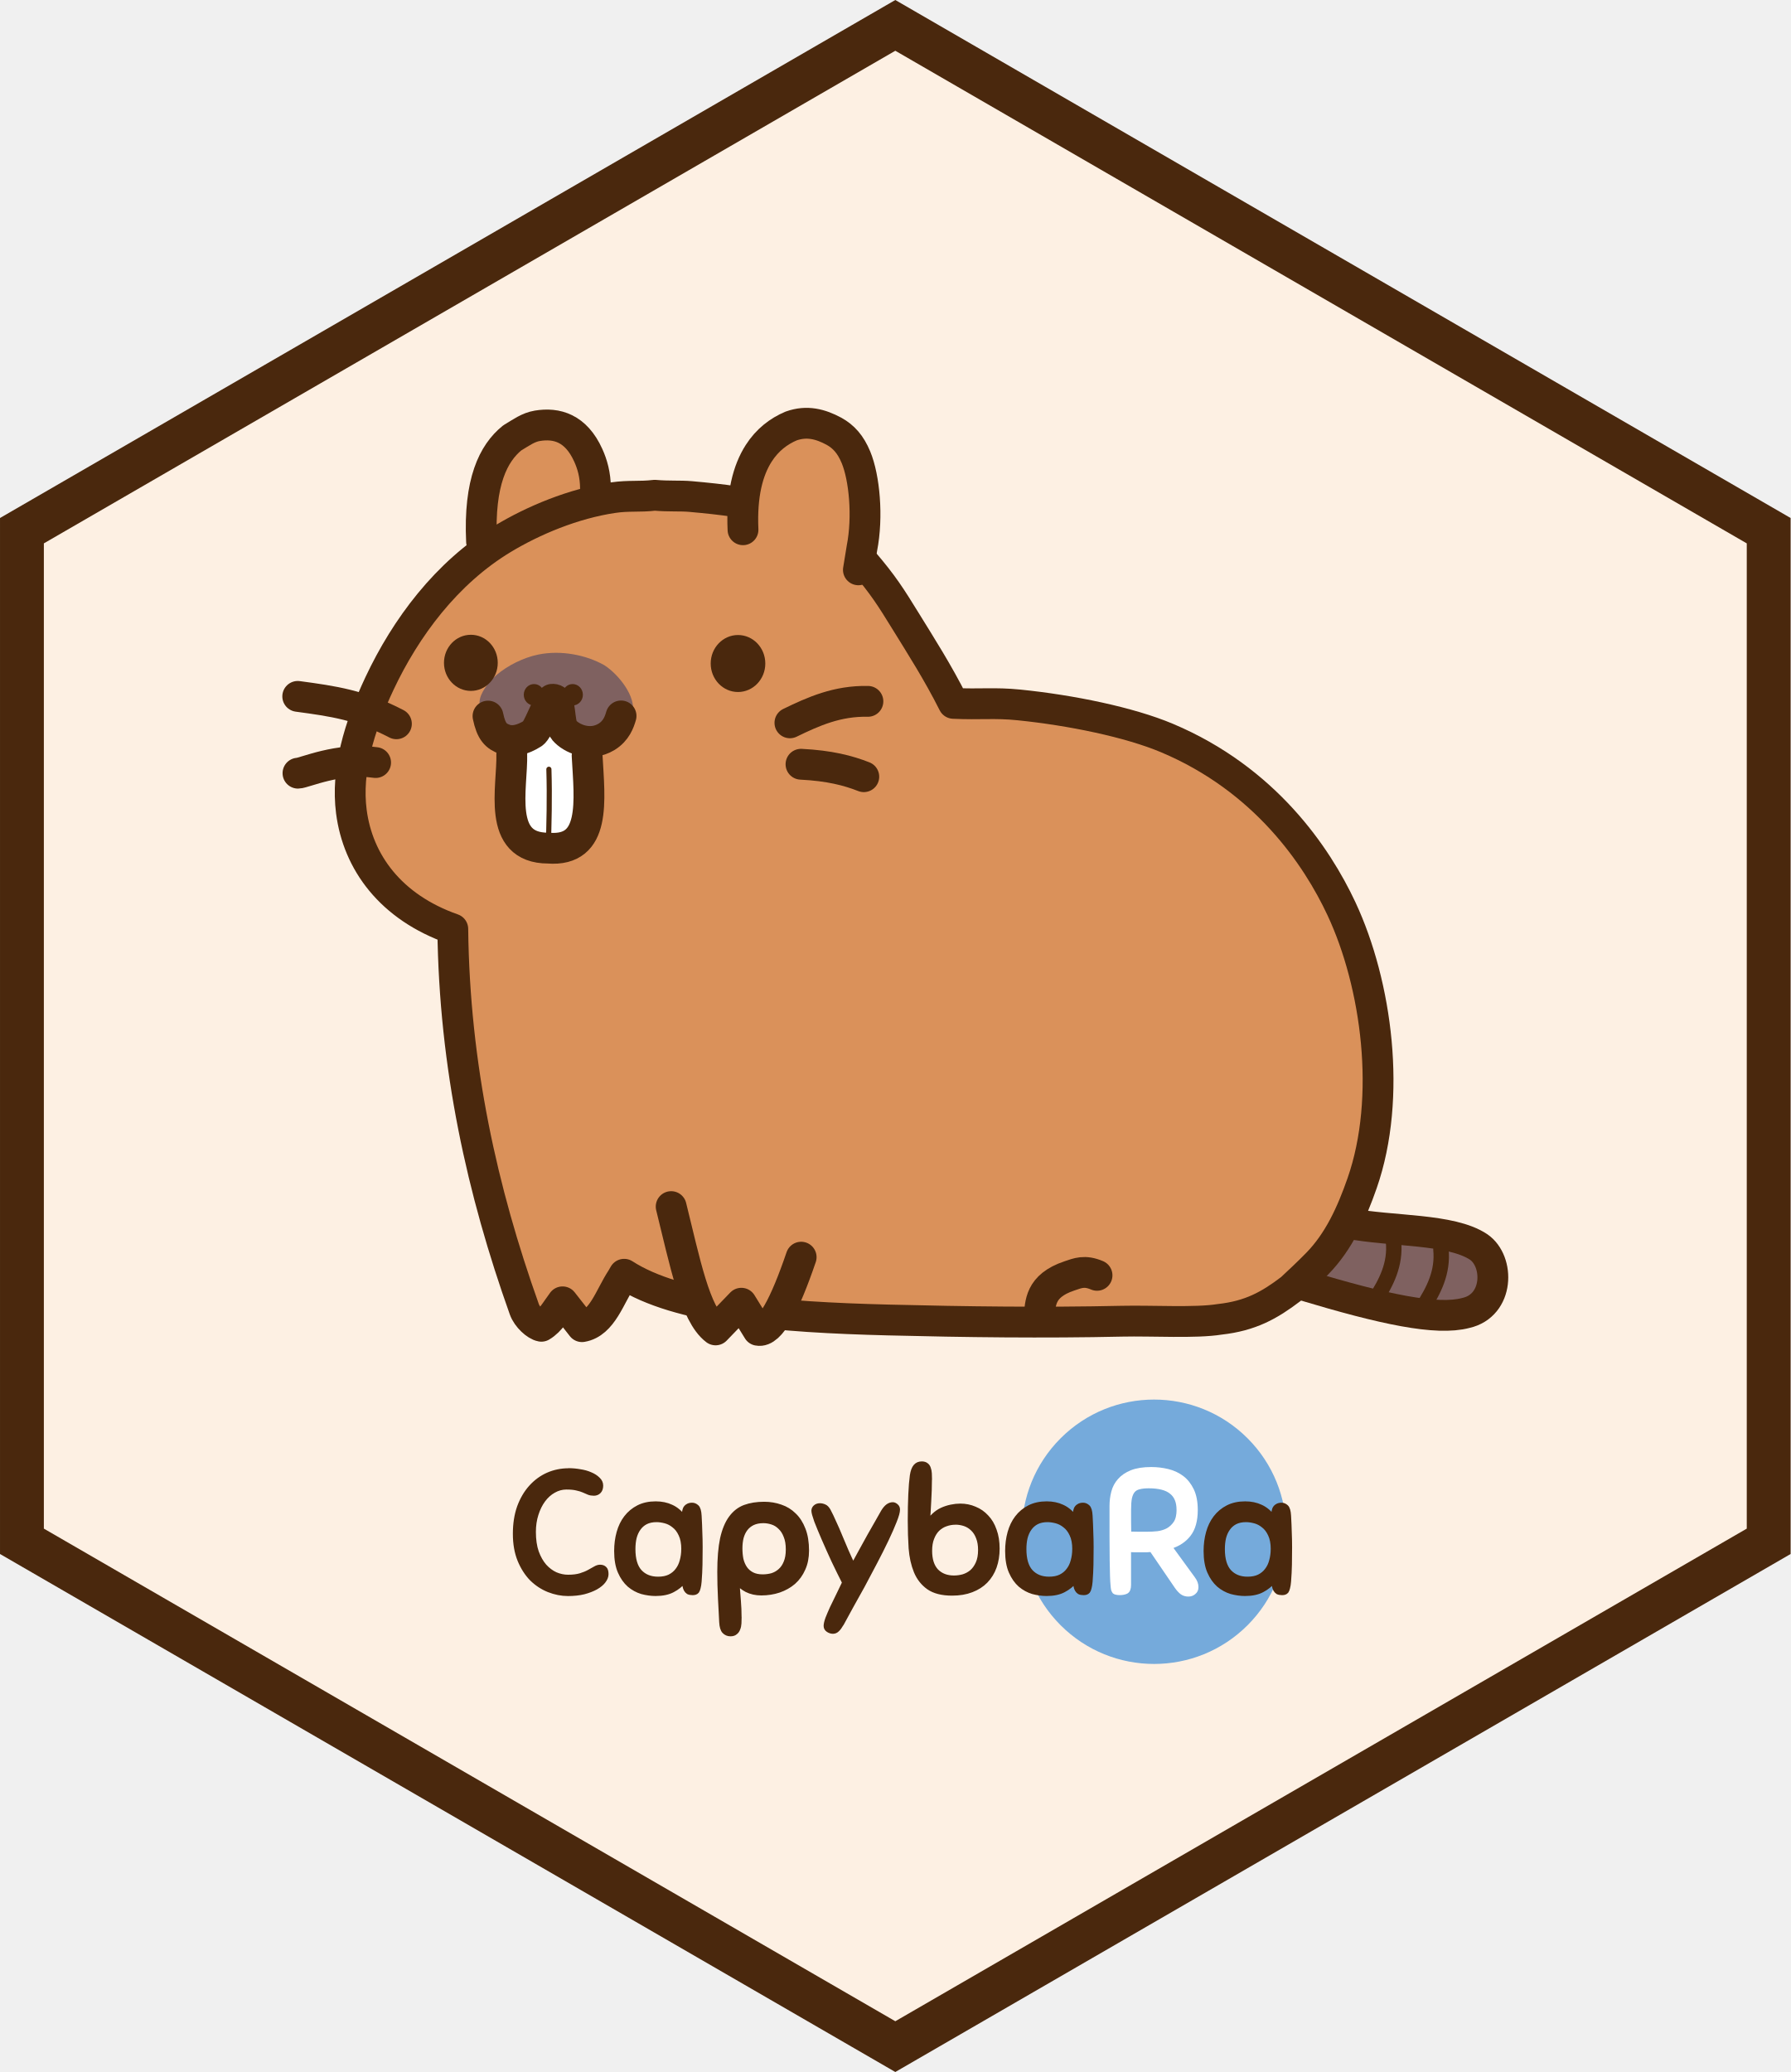
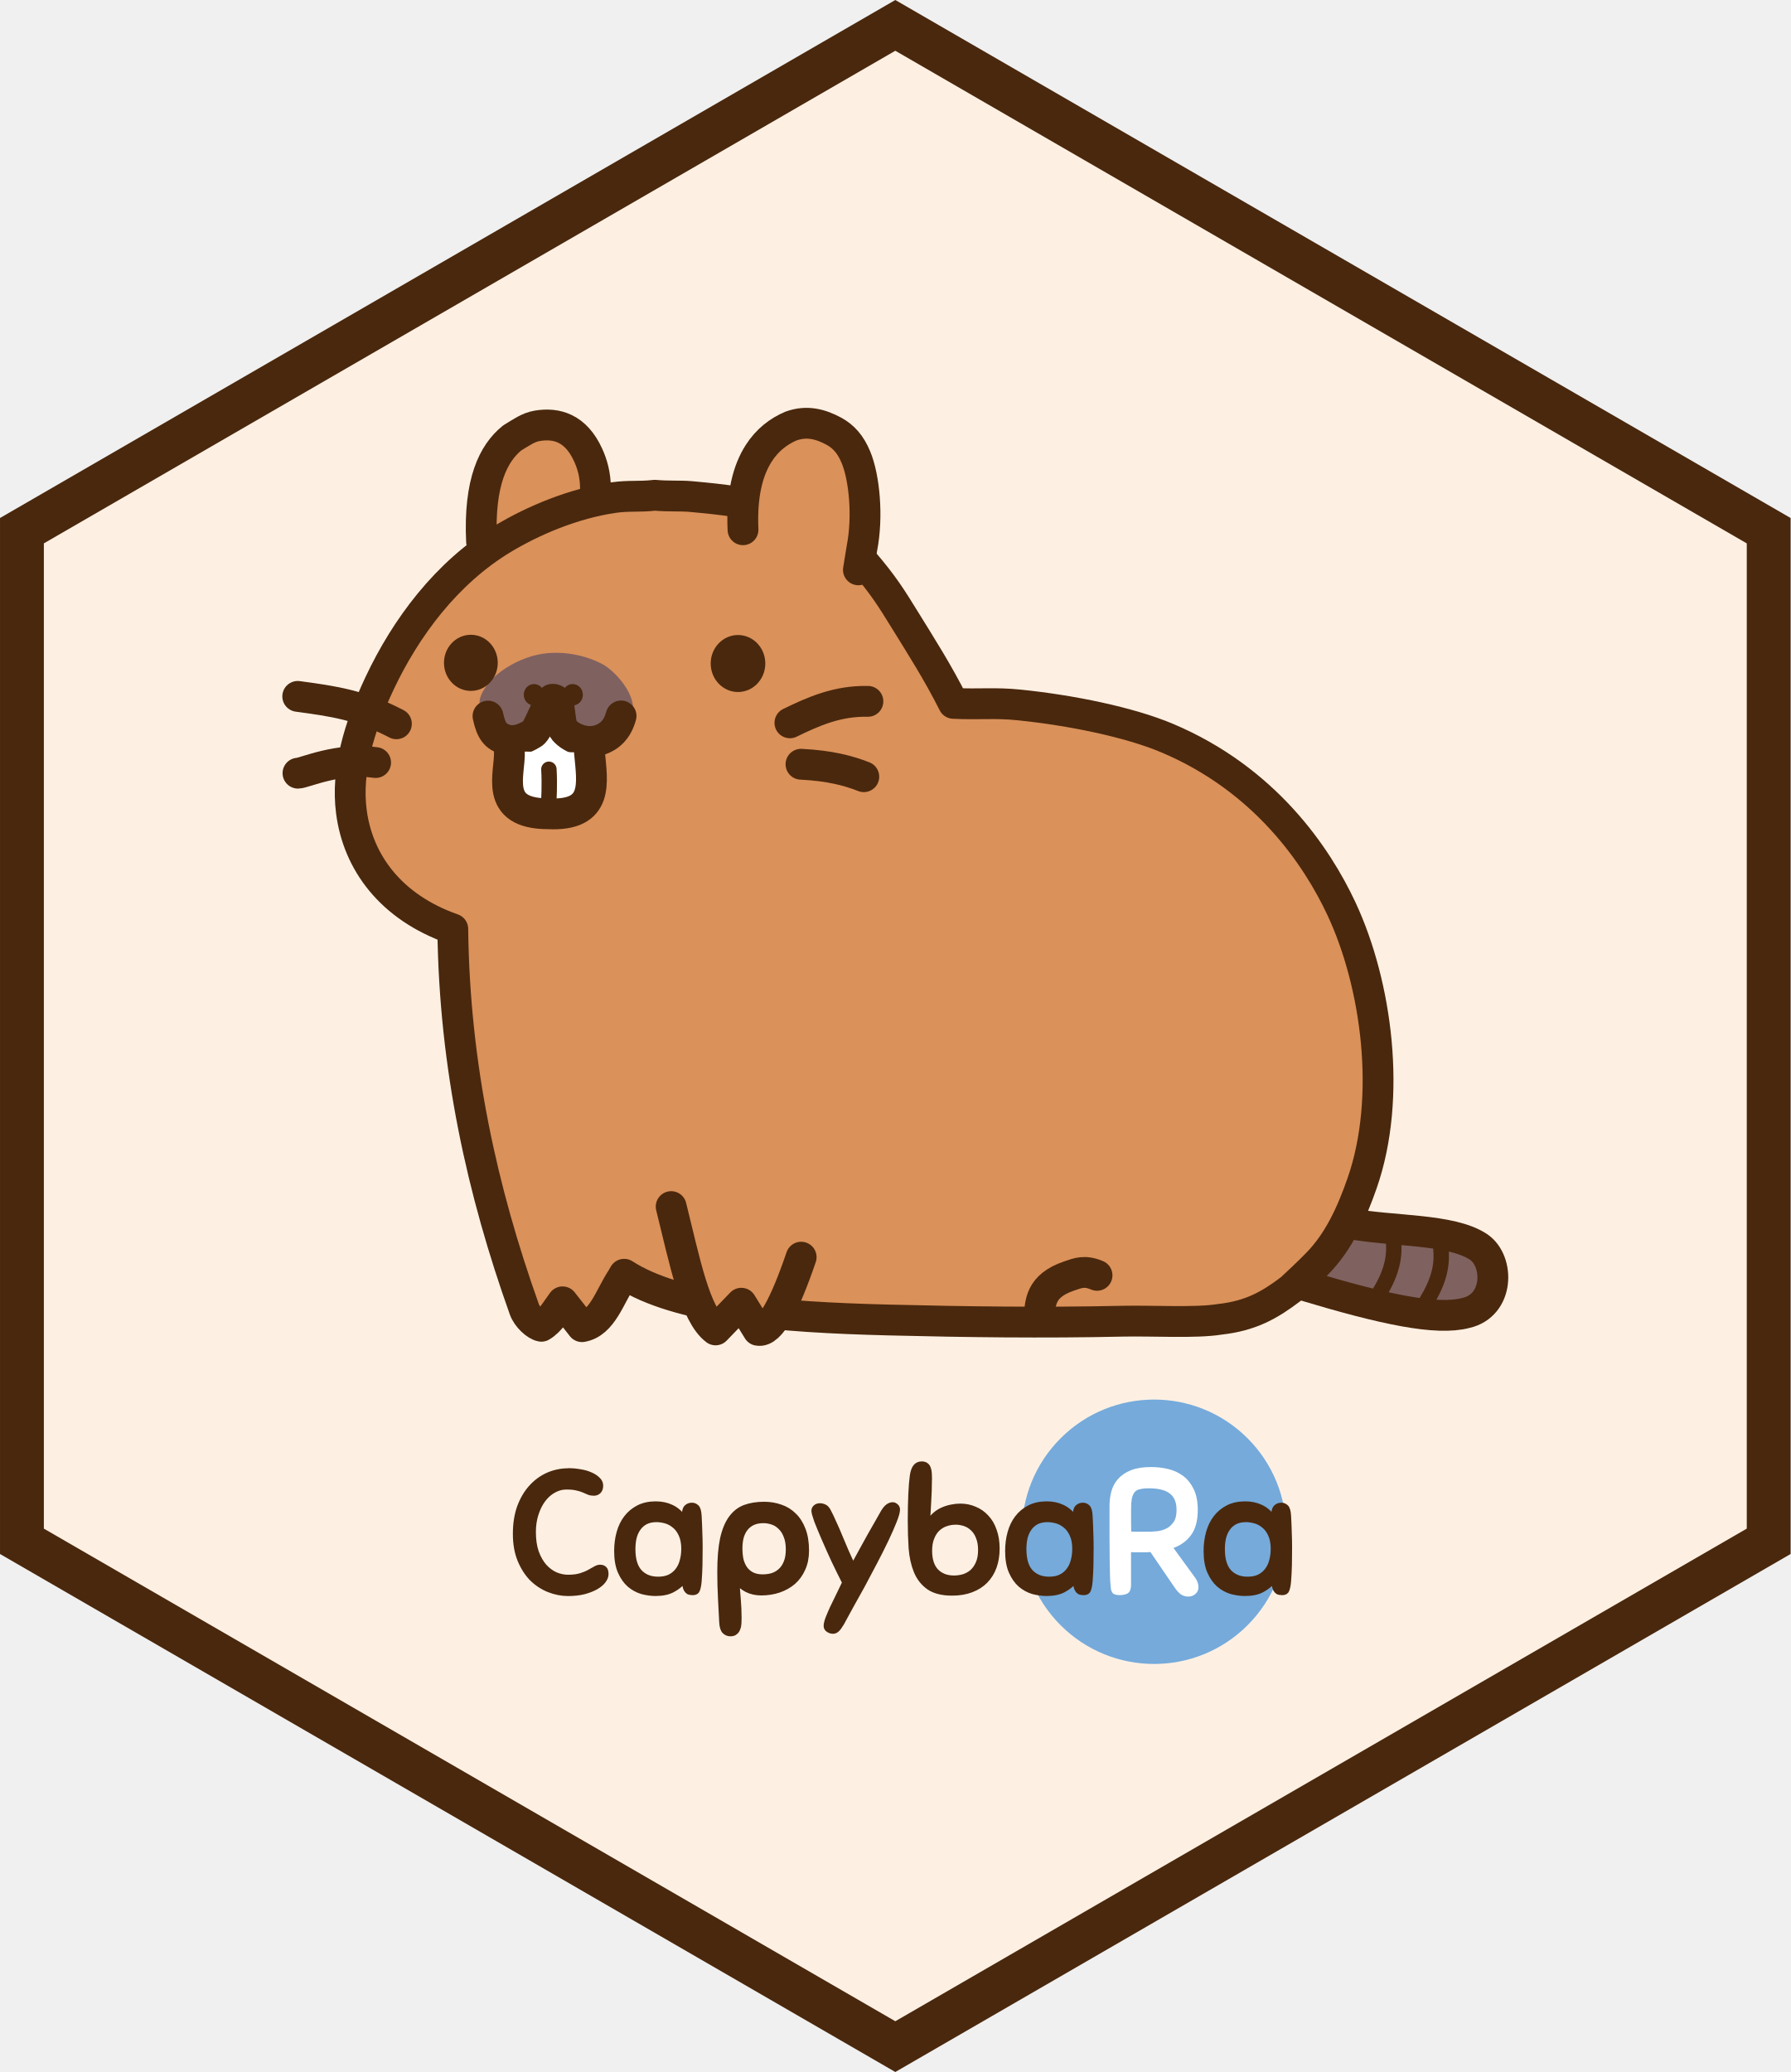
<svg xmlns="http://www.w3.org/2000/svg" width="43.93mm" height="50.832mm" viewBox="0 0 43.93 50.832" version="1.1" id="svg5">
  <defs id="defs2">
    <clipPath id="clp12">
      <path d="m 45.315,71.927 h 12.92 v 15.867 h -12.92 z" id="path184" />
    </clipPath>
    <clipPath id="clp21">
      <path d="m 123.91,72.178 h 26.23 v 15.294 h -26.23 z" id="path592" />
    </clipPath>
    <clipPath id="clp9">
      <path d="m 413.96,49.857 h 31.76 v 8.719 h -31.76 z" id="path100" />
    </clipPath>
  </defs>
  <g id="layer1" transform="translate(134.3189,576.546)">
    <g transform="matrix(0.1787889,0,0,0.1787889,638.976,-1122.954)" id="g4347">
      <g id="g79" transform="translate(-698.824,84.86197)" style="fill:#fdf0e3;fill-opacity:1;stroke:#4a280d">
        <g id="g4546" transform="matrix(0,0.06313002,-0.06299821,0,-3442.334,3199.962)" style="fill:#fdf0e3;fill-opacity:1;stroke:#4a280d">
          <path id="path4548" d="M -444.715,-925.674 V 2899.959" style="fill:#fdf0e3;fill-opacity:1;fill-rule:evenodd;stroke:#4a280d;stroke-width:25.086;stroke-linecap:butt;stroke-linejoin:miter;stroke-miterlimit:4;stroke-dasharray:none;stroke-opacity:1" />
          <path style="fill:#fdf0e3;fill-opacity:1;fill-rule:evenodd;stroke:#4a280d;stroke-width:25.191;stroke-linecap:butt;stroke-linejoin:miter;stroke-miterlimit:4;stroke-dasharray:none;stroke-opacity:1" d="M -1051.382,-957.928 V 2899.959" id="path4550" />
          <path style="fill:#fdf0e3;fill-opacity:1;fill-rule:evenodd;stroke:#4a280d;stroke-width:24.873;stroke-linecap:butt;stroke-linejoin:miter;stroke-miterlimit:4;stroke-dasharray:none;stroke-opacity:1" d="M -2264.718,-901.483 V 2859.642" id="path4554" />
          <path id="path4556" d="M -2871.385,-238.736 V 2201.618" style="fill:#fdf0e3;fill-opacity:1;fill-rule:evenodd;stroke:#4a280d;stroke-width:20.035;stroke-linecap:butt;stroke-linejoin:miter;stroke-miterlimit:4;stroke-dasharray:none;stroke-opacity:1" />
          <path style="fill:#fdf0e3;fill-opacity:1;fill-rule:evenodd;stroke:#4a280d;stroke-width:19.466;stroke-linecap:butt;stroke-linejoin:miter;stroke-miterlimit:4;stroke-dasharray:none;stroke-opacity:1" d="M 161.953,-164.613 V 2138.899" id="path4558" />
        </g>
        <path style="fill:#fdf0e3;fill-opacity:1;stroke:#4a280d;stroke-width:73.993;stroke-miterlimit:4;stroke-dasharray:none;stroke-opacity:1" id="path4560" transform="matrix(0,0.08149567,-0.08132553,0,-3520.139,3565.857)" d="m -4700.408,1269.113 -1701.611,-10e-5 -850.805,-1473.638 850.806,-1473.638 1701.611,10e-5 850.805,1473.638 z" />
      </g>
    </g>
    <g id="g53979" transform="translate(0.175456,-1.200857)">
      <g id="g260961" transform="matrix(0.1925081,0,0,0.1925081,-104.9186,-463.2923)">
        <g id="g127962" transform="matrix(0.1309057,0,0,0.1309057,-134.8383,-577.31)">
          <path style="fill:#da915a;fill-opacity:1;stroke:#4a280d;stroke-width:30;stroke-linecap:round;stroke-linejoin:round;stroke-miterlimit:4;stroke-dasharray:none" d="m 325.212,490.854 c -2.735,-58.121 11.618,-86.088 29.824,-100.862 8.923,-5.358 15.572,-10.315 24.457,-11.808 18.828,-3.137 37.602,2.076 49.617,28.686 3.858,8.545 6.957,18.79 7.041,32.331" id="path17138" />
          <path style="fill:#7f6160;fill-opacity:1;stroke:#4a280d;stroke-width:30;stroke-linecap:round;stroke-linejoin:round;stroke-miterlimit:4;stroke-dasharray:none" d="m 1125.826,1214.955 c 77.676,23.347 129.228,34.446 157.641,26.862 32.293,-7.201 32.85,-50.308 12.415,-64.256 -27.102,-18.026 -84.092,-14.793 -126.902,-22.949" id="path8080" />
          <path id="path1532" style="fill:#da915a;fill-opacity:1;stroke:#4a280d;stroke-width:113.386;stroke-linecap:round;stroke-linejoin:round;stroke-miterlimit:4;stroke-dasharray:none" d="m 1866.42,1684.855 c -56.18,6.741 -94.382,0.306 -152.221,8.764 -147.534,21.574 -296.149,84.58 -407.324,151.758 -207.048,125.109 -356.698,326.833 -453.252,532.086 -76.083,161.735 -122.64,321.56 -103.486,470.904 23.917,186.485 144.655,352.09 373.225,432.289 5.83,505.705 108.345,964.983 263.139,1399.158 10.825,30.363 43.616,59.284 62.809,62.684 33.76,-19.687 54.405,-58.789 77.965,-89.898 l 71.527,91.332 c 74.691,-12.687 101.923,-110.6 146.338,-177.656 l 8.744,-15.158 c 197.978,127.931 570.401,158.199 970.576,168.244 286.549,7.193 573.371,10.885 861.307,4.496 112.447,-2.495 269.944,7.492 359.301,-6.887 113.444,-12.541 183.252,-51.634 262.244,-111.801 29.733,-27.866 62.003,-57.607 97.285,-93.74 78.424,-80.315 125.954,-184.556 164.652,-295.51 110.256,-316.123 53.876,-731.597 -75.889,-1009.326 -91.118,-195.016 -281.552,-476.418 -641.906,-628.367 -138.222,-58.284 -352.683,-102.4 -544.426,-121.848 -90.988,-9.229 -143.091,-1.042 -241.514,-5.793 -57.308,-114.064 -119.802,-211.491 -178.346,-306.387 -50.689,-82.164 -80.685,-130.345 -153.766,-215.256 -178.785,-189.069 -411.904,-219.333 -635.012,-239.393 -38.224,-3.437 -80.872,-0.1 -131.971,-4.695 z" transform="scale(0.2645833)" />
          <path style="fill:none;stroke:#4a280d;stroke-width:15;stroke-linecap:round;stroke-linejoin:round;stroke-miterlimit:4;stroke-dasharray:none" d="m 1213.031,1172.236 c 2.188,22.092 -6.921,39.985 -18.099,57.11" id="path8552" />
          <path style="fill:none;stroke:#4a280d;stroke-width:15;stroke-linecap:round;stroke-linejoin:round;stroke-miterlimit:4;stroke-dasharray:none" d="m 1259.207,1179.956 c 2.188,22.092 -6.921,39.985 -18.099,57.11" id="path8691" />
          <path style="fill:#da915a;fill-opacity:1;stroke:#4a280d;stroke-width:30;stroke-linecap:round;stroke-linejoin:round;stroke-miterlimit:4;stroke-dasharray:none" d="m 509.815,1138.281 c 13.372,53.74 23.224,104.896 43.256,120.038 l 25.071,-25.973 16.28,26.384 c 11.799,2.408 26.061,-24.647 41.954,-71.221" id="path8726" />
          <path style="fill:none;stroke:#4a280d;stroke-width:30;stroke-linecap:round;stroke-linejoin:round;stroke-miterlimit:4;stroke-dasharray:none" d="m 924.414,1205.202 c -12.224,-5.184 -18.734,-2.175 -26.87,0.544 -29.467,9.848 -27.939,27.097 -29.675,39.962" id="path9658" />
          <path style="fill:none;stroke:#4a280d;stroke-width:30;stroke-linecap:round;stroke-linejoin:round;stroke-miterlimit:4;stroke-dasharray:none" d="m 146.268,641.585 c 34.761,4.7 60.924,8.386 96.068,26.68" id="path10130" />
          <path style="fill:none;stroke:#4a280d;stroke-width:30;stroke-linecap:round;stroke-linejoin:round;stroke-miterlimit:4;stroke-dasharray:none" d="m 146.508,716.354 c 5.928,-0.07 39.882,-15.666 75.579,-10.353" id="path10336" />
          <path style="fill:none;stroke:#4a280d;stroke-width:30;stroke-linecap:round;stroke-linejoin:round;stroke-miterlimit:4;stroke-dasharray:none" d="m 625.425,667.335 c 22.886,-11.117 46.174,-21.547 75.937,-20.907" id="path10884" />
          <path style="fill:none;stroke:#4a280d;stroke-width:30;stroke-linecap:round;stroke-linejoin:round;stroke-miterlimit:4;stroke-dasharray:none" d="m 636.209,707.649 c 27.673,1.363 46.017,6.153 61.145,12.124" id="path11166" />
          <path style="fill:#7f6160;fill-opacity:1;stroke:#7f6160;stroke-width:15;stroke-linecap:round;stroke-linejoin:round;stroke-miterlimit:4;stroke-dasharray:none" d="m 464.215,652.984 c 2.27,19.193 -128.105,38.447 -133.416,-4.799 -0.664,-5.408 6.946,-15.792 13.752,-21.62 10.074,-8.626 24.382,-15.708 37.547,-18.378 19.984,-4.052 42.572,0.318 58.799,9.492 12.718,8.216 27.62,28.108 23.697,39.464" id="path13062" />
          <path style="fill:#ffffff;fill-opacity:1;stroke:none;stroke-width:30;stroke-linecap:round;stroke-linejoin:round;stroke-miterlimit:4;stroke-dasharray:none" d="m 390.293,675.521 -29.997,25.273 62.532,0.519 z" id="path62249" />
          <path style="fill:none;stroke:#4a280d;stroke-width:30;stroke-linecap:round;stroke-linejoin:round;stroke-miterlimit:4;stroke-dasharray:none" d="m 331.503,660.77 c 3.134,15.029 7.724,19.715 16.544,22.741 7.528,2.583 16.772,0.693 27.124,-5.84 5.293,-3.34 13.066,-28.147 18.785,-33.23 10.014,-1.206 5.507,22.877 11.813,30.252 6.703,7.839 24.779,16.225 41.132,6.266 9.537,-5.871 12.453,-14.504 14.142,-20.339" id="path11372" />
          <ellipse style="fill:#4a280d;stroke:none;stroke-width:60.119;stroke-linecap:round;stroke-linejoin:round;stroke-miterlimit:4;stroke-dasharray:none" id="path12897" cx="376.311" cy="640.011" rx="9.99" ry="10.427" />
          <ellipse style="fill:#4a280d;stroke:none;stroke-width:60.119;stroke-linecap:round;stroke-linejoin:round;stroke-miterlimit:4;stroke-dasharray:none" id="ellipse13023" cx="413.883" cy="640.011" rx="9.99" ry="10.427" />
          <ellipse style="fill:#4a280d;stroke:none;stroke-width:157.514;stroke-linecap:round;stroke-linejoin:round;stroke-miterlimit:4;stroke-dasharray:none" id="ellipse13025" cx="314.822" cy="608.927" rx="26.175" ry="27.32" />
          <ellipse style="fill:#4a280d;stroke:none;stroke-width:159.956;stroke-linecap:round;stroke-linejoin:round;stroke-miterlimit:4;stroke-dasharray:none" id="ellipse13027" cx="574.883" cy="609.584" rx="26.581" ry="27.744" />
-           <path style="fill:#ffffff;stroke:#4a280d;stroke-width:30;stroke-linecap:round;stroke-linejoin:round;stroke-miterlimit:4;stroke-dasharray:none" d="m 354.638,697.521 c 0.926,32.95 -15.192,91.797 35.558,91.788 47.081,3.753 40.209,-46.314 37.798,-90.061" id="path15924" />
-           <path style="fill:none;stroke:#4a280d;stroke-width:5;stroke-linecap:round;stroke-linejoin:round;stroke-miterlimit:4;stroke-dasharray:none" d="m 390.196,789.309 c 0.681,-24.334 1.45,-48.44 0.586,-76.773" id="path16966" />
+           <path style="fill:#ffffff;stroke:#4a280d;stroke-width:30;stroke-linecap:round;stroke-linejoin:round;stroke-miterlimit:4;stroke-dasharray:none" d="m 352.322,695.112 c 0.984,21.804 -16.15,60.744 37.8,60.738 50.05,2.484 42.745,-30.647 40.182,-59.595" id="path15924" />
+           <path style="fill:none;stroke:#4a280d;stroke-width:15;stroke-linecap:round;stroke-linejoin:round;stroke-miterlimit:4;stroke-dasharray:none" d="m 390.196,753.823 c 0.681,-13.086 1.45,-26.05 0.586,-41.287" id="path16966" />
          <path style="fill:#da915a;fill-opacity:1;stroke:#4a280d;stroke-width:30;stroke-linecap:round;stroke-linejoin:round;stroke-miterlimit:4;stroke-dasharray:none" d="m 579.753,479.372 c -1.541,-34.045 4.733,-57.909 15.256,-74.358 8.418,-13.157 19.554,-21.568 31.586,-26.649 15.318,-5.446 28.562,-1.955 41.73,5.127 9.319,5.184 16.116,12.603 21.426,25.402 8.137,19.616 11.864,57.573 5.753,88.571 -0.11,0.559 -3.297,20.372 -3.413,20.927" id="path18180" />
        </g>
      </g>
      <g aria-label="CapybaRa" id="text277889" style="font-size:4.233px;-inkscape-font-specification:sans-serif;fill:#4a280d;stroke:#4a280d;stroke-width:0;stroke-linecap:round;stroke-linejoin:round">
        <g aria-label="CapybaRa" id="text20255" style="font-family:Sniglet;-inkscape-font-specification:Sniglet;stroke-width:0.2">
          <g id="g53933" transform="translate(-2.033059,1.171292)">
            <g aria-label="CapybaRa" id="text277889-3" style="font-size:4.233px;-inkscape-font-specification:sans-serif;fill:#fdf0e3;stroke:#4a280d;stroke-width:0;stroke-linecap:round;stroke-linejoin:round" transform="translate(14.34013,9.644316)">
              <g id="g10357" transform="matrix(0.2645833,0,0,0.2645833,-343.5717,-485.7983)">
                <g id="Gray_Logo" />
                <g id="Black_Letters" />
                <g id="Blue_Gradient_Letters">
                  <g id="g10326">
                    <g id="g10522" transform="matrix(0.03956547,0,0,0.03956547,885.7963,-206.2731)">
                      <circle transform="rotate(-45)" class="st0" cx="-72.645" cy="-1181.45" id="ellipse10300" r="309.797" style="stroke-width:0" />
                    </g>
                  </g>
                </g>
                <g id="White_Letters" />
                <g id="R_Ball" />
              </g>
            </g>
            <path d="m -118.512,-540.448 q 0.14,0 0.279,0.025 0.144,0.021 0.258,0.072 0.114,0.047 0.186,0.119 0.076,0.068 0.076,0.161 0,0.097 -0.051,0.148 -0.051,0.051 -0.127,0.051 -0.072,0 -0.127,-0.021 -0.055,-0.025 -0.127,-0.055 -0.068,-0.03 -0.165,-0.051 -0.097,-0.025 -0.258,-0.025 -0.161,0 -0.309,0.085 -0.144,0.08 -0.254,0.229 -0.106,0.144 -0.169,0.343 -0.064,0.199 -0.064,0.432 0,0.288 0.072,0.495 0.076,0.207 0.195,0.343 0.119,0.131 0.267,0.199 0.152,0.064 0.305,0.064 0.182,0 0.305,-0.038 0.123,-0.038 0.207,-0.085 0.089,-0.047 0.152,-0.085 0.064,-0.038 0.123,-0.038 0.072,0 0.114,0.042 0.042,0.038 0.042,0.14 0,0.085 -0.068,0.174 -0.064,0.085 -0.191,0.157 -0.123,0.068 -0.296,0.114 -0.174,0.042 -0.389,0.042 -0.237,0 -0.474,-0.093 -0.233,-0.093 -0.419,-0.275 -0.182,-0.186 -0.296,-0.461 -0.114,-0.279 -0.114,-0.648 0,-0.368 0.102,-0.656 0.106,-0.288 0.284,-0.487 0.182,-0.203 0.419,-0.309 0.241,-0.106 0.512,-0.106 z" id="path21106" style="fill:#4a280d;stroke:#4a280d;stroke-width:0.1;stroke-miterlimit:4;stroke-dasharray:none" />
            <path d="m -115.468,-537.433 q -0.068,0 -0.11,-0.021 -0.038,-0.025 -0.059,-0.064 -0.021,-0.038 -0.03,-0.089 -0.008,-0.055 -0.013,-0.114 -0.106,0.131 -0.275,0.22 -0.165,0.089 -0.423,0.089 -0.165,0 -0.339,-0.047 -0.169,-0.051 -0.309,-0.169 -0.14,-0.123 -0.229,-0.326 -0.089,-0.203 -0.089,-0.512 0,-0.241 0.059,-0.453 0.059,-0.212 0.178,-0.368 0.123,-0.161 0.305,-0.254 0.182,-0.093 0.428,-0.093 0.216,0 0.385,0.08 0.169,0.076 0.305,0.254 0,-0.051 0.004,-0.102 0.004,-0.055 0.021,-0.097 0.021,-0.047 0.064,-0.072 0.042,-0.03 0.114,-0.03 0.064,0 0.119,0.051 0.055,0.051 0.064,0.22 0.013,0.224 0.017,0.402 0.008,0.178 0.008,0.368 0,0.233 -0.004,0.428 -0.004,0.195 -0.021,0.415 -0.008,0.097 -0.025,0.157 -0.013,0.055 -0.034,0.085 -0.021,0.025 -0.051,0.034 -0.03,0.008 -0.059,0.008 z m -0.229,-1.075 q 0,-0.22 -0.068,-0.36 -0.064,-0.14 -0.165,-0.216 -0.097,-0.08 -0.212,-0.11 -0.114,-0.03 -0.212,-0.03 -0.152,0 -0.262,0.055 -0.106,0.055 -0.174,0.152 -0.068,0.093 -0.102,0.224 -0.03,0.127 -0.03,0.279 0,0.373 0.161,0.55 0.165,0.178 0.445,0.178 0.165,0 0.279,-0.055 0.119,-0.059 0.191,-0.157 0.076,-0.097 0.11,-0.229 0.038,-0.135 0.038,-0.284 z" id="path21108" style="fill:#4a280d;stroke:#4a280d;stroke-width:0.1;stroke-miterlimit:4;stroke-dasharray:none" />
            <path d="m -114.317,-536.841 q 0,0.08 -0.004,0.152 -0.004,0.076 -0.03,0.135 -0.021,0.059 -0.068,0.093 -0.042,0.038 -0.123,0.038 -0.093,0 -0.157,-0.068 -0.059,-0.064 -0.068,-0.229 -0.004,-0.106 -0.013,-0.258 -0.008,-0.152 -0.017,-0.322 -0.004,-0.169 -0.013,-0.339 -0.004,-0.169 -0.004,-0.313 0,-0.495 0.068,-0.817 0.072,-0.322 0.212,-0.512 0.14,-0.191 0.343,-0.267 0.207,-0.076 0.478,-0.076 0.216,0 0.406,0.068 0.191,0.064 0.33,0.203 0.144,0.135 0.229,0.356 0.085,0.216 0.085,0.521 0,0.254 -0.089,0.449 -0.085,0.195 -0.237,0.33 -0.152,0.131 -0.36,0.203 -0.203,0.068 -0.436,0.068 -0.199,0 -0.36,-0.08 -0.157,-0.085 -0.224,-0.182 0.021,0.237 0.034,0.44 0.017,0.203 0.017,0.406 z m 0.584,-2.358 q -0.148,0 -0.258,0.051 -0.106,0.051 -0.174,0.14 -0.068,0.089 -0.102,0.212 -0.03,0.123 -0.03,0.267 0,0.14 0.025,0.267 0.03,0.123 0.093,0.216 0.064,0.093 0.169,0.148 0.106,0.055 0.258,0.055 0.119,0 0.229,-0.03 0.11,-0.034 0.195,-0.11 0.089,-0.076 0.14,-0.203 0.055,-0.127 0.055,-0.318 0,-0.195 -0.055,-0.326 -0.051,-0.135 -0.14,-0.216 -0.085,-0.085 -0.195,-0.119 -0.106,-0.034 -0.212,-0.034 z" id="path21110" style="fill:#4a280d;stroke:#4a280d;stroke-width:0.1;stroke-miterlimit:4;stroke-dasharray:none" />
            <path d="m -111.811,-536.676 q -0.055,0.097 -0.106,0.144 -0.047,0.047 -0.11,0.047 -0.059,0 -0.119,-0.038 -0.059,-0.038 -0.059,-0.106 0,-0.064 0.042,-0.182 0.047,-0.119 0.11,-0.258 0.068,-0.14 0.14,-0.288 0.072,-0.148 0.131,-0.271 l 0.03,-0.064 q -0.127,-0.25 -0.262,-0.533 -0.131,-0.284 -0.241,-0.538 -0.11,-0.254 -0.182,-0.44 -0.068,-0.191 -0.068,-0.25 0,-0.055 0.042,-0.093 0.047,-0.042 0.114,-0.042 0.059,0 0.114,0.025 0.055,0.021 0.102,0.102 0.068,0.127 0.14,0.292 0.076,0.161 0.148,0.339 0.076,0.178 0.152,0.36 0.08,0.182 0.161,0.351 0.093,-0.174 0.199,-0.364 0.106,-0.191 0.203,-0.368 0.102,-0.178 0.186,-0.326 0.085,-0.152 0.144,-0.254 0.059,-0.097 0.119,-0.14 0.059,-0.042 0.123,-0.042 0.042,0 0.085,0.038 0.042,0.034 0.042,0.093 0,0.089 -0.08,0.288 -0.076,0.195 -0.199,0.453 -0.123,0.258 -0.279,0.555 -0.152,0.292 -0.305,0.576 -0.152,0.279 -0.292,0.525 -0.135,0.246 -0.224,0.411 z" id="path21112" style="fill:#4a280d;stroke:#4a280d;stroke-width:0.1;stroke-miterlimit:4;stroke-dasharray:none" />
            <path d="m -109.648,-540.219 q 0,0.254 -0.017,0.533 -0.013,0.275 -0.034,0.538 0.055,-0.114 0.144,-0.195 0.089,-0.085 0.195,-0.135 0.11,-0.051 0.229,-0.076 0.119,-0.025 0.229,-0.025 0.191,0 0.356,0.072 0.169,0.068 0.292,0.203 0.127,0.131 0.195,0.33 0.072,0.195 0.072,0.449 0,0.246 -0.072,0.449 -0.072,0.203 -0.216,0.351 -0.14,0.144 -0.351,0.224 -0.207,0.08 -0.478,0.08 -0.368,0 -0.58,-0.148 -0.207,-0.148 -0.309,-0.394 -0.102,-0.25 -0.127,-0.572 -0.021,-0.322 -0.021,-0.673 0,-0.356 0.013,-0.643 0.013,-0.288 0.038,-0.466 0.025,-0.161 0.085,-0.229 0.059,-0.068 0.157,-0.068 0.072,0 0.114,0.034 0.042,0.03 0.059,0.085 0.021,0.055 0.025,0.127 0.004,0.068 0.004,0.148 z m 0.627,1.058 q -0.123,0 -0.237,0.042 -0.11,0.038 -0.199,0.123 -0.085,0.085 -0.135,0.216 -0.051,0.127 -0.051,0.309 0,0.322 0.157,0.491 0.161,0.165 0.428,0.165 0.11,0 0.224,-0.03 0.114,-0.034 0.207,-0.11 0.093,-0.08 0.152,-0.212 0.059,-0.131 0.059,-0.326 0,-0.174 -0.051,-0.301 -0.047,-0.127 -0.131,-0.207 -0.085,-0.085 -0.195,-0.123 -0.11,-0.038 -0.229,-0.038 z" id="path21114" style="fill:#4a280d;stroke:#4a280d;stroke-width:0.1;stroke-miterlimit:4;stroke-dasharray:none" />
            <path d="m -105.876,-537.433 q -0.068,0 -0.11,-0.021 -0.038,-0.025 -0.059,-0.064 -0.021,-0.038 -0.03,-0.089 -0.008,-0.055 -0.013,-0.114 -0.106,0.131 -0.275,0.22 -0.165,0.089 -0.423,0.089 -0.165,0 -0.339,-0.047 -0.169,-0.051 -0.309,-0.169 -0.14,-0.123 -0.229,-0.326 -0.089,-0.203 -0.089,-0.512 0,-0.241 0.059,-0.453 0.059,-0.212 0.178,-0.368 0.123,-0.161 0.305,-0.254 0.182,-0.093 0.428,-0.093 0.216,0 0.385,0.08 0.169,0.076 0.305,0.254 0,-0.051 0.004,-0.102 0.004,-0.055 0.021,-0.097 0.021,-0.047 0.064,-0.072 0.042,-0.03 0.114,-0.03 0.064,0 0.119,0.051 0.055,0.051 0.064,0.22 0.013,0.224 0.017,0.402 0.008,0.178 0.008,0.368 0,0.233 -0.004,0.428 -0.004,0.195 -0.021,0.415 -0.008,0.097 -0.025,0.157 -0.013,0.055 -0.034,0.085 -0.021,0.025 -0.051,0.034 -0.03,0.008 -0.059,0.008 z m -0.229,-1.075 q 0,-0.22 -0.068,-0.36 -0.064,-0.14 -0.165,-0.216 -0.097,-0.08 -0.212,-0.11 -0.114,-0.03 -0.212,-0.03 -0.152,0 -0.262,0.055 -0.106,0.055 -0.174,0.152 -0.068,0.093 -0.102,0.224 -0.03,0.127 -0.03,0.279 0,0.373 0.161,0.55 0.165,0.178 0.445,0.178 0.165,0 0.279,-0.055 0.119,-0.059 0.191,-0.157 0.076,-0.097 0.11,-0.229 0.038,-0.135 0.038,-0.284 z" id="path21116" style="fill:#4a280d;fill-opacity:1;stroke:#4a280d;stroke-width:0.1;stroke-miterlimit:4;stroke-dasharray:none" />
            <path d="m -104.212,-538.492 q -0.059,0.004 -0.123,0.008 -0.059,0 -0.123,0 -0.072,0 -0.144,0 -0.072,0 -0.161,-0.008 v 0.859 q 0,0.135 -0.068,0.169 -0.064,0.03 -0.161,0.03 -0.051,0 -0.08,-0.008 -0.03,-0.004 -0.051,-0.021 -0.017,-0.021 -0.03,-0.059 -0.008,-0.038 -0.013,-0.106 -0.008,-0.076 -0.013,-0.22 -0.004,-0.148 -0.008,-0.381 0,-0.233 -0.004,-0.563 0,-0.334 0,-0.783 0,-0.174 0.042,-0.334 0.042,-0.165 0.152,-0.288 0.11,-0.127 0.296,-0.203 0.191,-0.076 0.483,-0.076 0.207,0 0.402,0.047 0.199,0.047 0.351,0.161 0.152,0.114 0.246,0.309 0.093,0.195 0.093,0.487 0,0.389 -0.169,0.605 -0.165,0.212 -0.457,0.301 l 0.567,0.779 q 0.076,0.102 0.076,0.207 0,0.085 -0.059,0.131 -0.055,0.051 -0.14,0.051 -0.093,0 -0.161,-0.051 -0.068,-0.055 -0.127,-0.14 z m 0.665,-0.986 q 0,-0.292 -0.178,-0.432 -0.174,-0.144 -0.555,-0.144 -0.14,0 -0.233,0.025 -0.093,0.021 -0.148,0.085 -0.055,0.064 -0.08,0.178 -0.021,0.11 -0.021,0.284 0,0.123 0,0.288 0,0.165 0.004,0.301 0.097,0.004 0.216,0.004 0.123,0 0.229,0 0.119,0 0.25,-0.013 0.135,-0.017 0.25,-0.076 0.114,-0.064 0.191,-0.178 0.076,-0.119 0.076,-0.322 z" id="path21118" style="fill:#ffffff;stroke:#ffffff;stroke-width:0.1;stroke-miterlimit:4;stroke-dasharray:none" />
            <path d="m -101.007,-537.433 q -0.068,0 -0.11,-0.021 -0.038,-0.025 -0.059,-0.064 -0.021,-0.038 -0.03,-0.089 -0.008,-0.055 -0.013,-0.114 -0.106,0.131 -0.275,0.22 -0.165,0.089 -0.423,0.089 -0.165,0 -0.339,-0.047 -0.169,-0.051 -0.309,-0.169 -0.14,-0.123 -0.229,-0.326 -0.089,-0.203 -0.089,-0.512 0,-0.241 0.059,-0.453 0.059,-0.212 0.178,-0.368 0.123,-0.161 0.305,-0.254 0.182,-0.093 0.428,-0.093 0.216,0 0.385,0.08 0.169,0.076 0.305,0.254 0,-0.051 0.004,-0.102 0.004,-0.055 0.021,-0.097 0.021,-0.047 0.064,-0.072 0.042,-0.03 0.114,-0.03 0.064,0 0.119,0.051 0.055,0.051 0.064,0.22 0.013,0.224 0.017,0.402 0.008,0.178 0.008,0.368 0,0.233 -0.004,0.428 -0.004,0.195 -0.021,0.415 -0.008,0.097 -0.025,0.157 -0.013,0.055 -0.034,0.085 -0.021,0.025 -0.051,0.034 -0.03,0.008 -0.059,0.008 z m -0.229,-1.075 q 0,-0.22 -0.068,-0.36 -0.064,-0.14 -0.165,-0.216 -0.097,-0.08 -0.212,-0.11 -0.114,-0.03 -0.212,-0.03 -0.152,0 -0.262,0.055 -0.106,0.055 -0.174,0.152 -0.068,0.093 -0.102,0.224 -0.03,0.127 -0.03,0.279 0,0.373 0.161,0.55 0.165,0.178 0.445,0.178 0.165,0 0.279,-0.055 0.119,-0.059 0.191,-0.157 0.076,-0.097 0.11,-0.229 0.038,-0.135 0.038,-0.284 z" id="path21120" style="fill:#4a280d;stroke:#4a280d;stroke-width:0.1;stroke-miterlimit:4;stroke-dasharray:none" />
          </g>
        </g>
      </g>
    </g>
    <text xml:space="preserve" style="font-size:4.233px;font-family:sans-serif;-inkscape-font-specification:sans-serif;fill:#fdf0e3;fill-opacity:1;stroke:#4a280d;stroke-width:15;stroke-linecap:round;stroke-linejoin:round;stroke-miterlimit:4;stroke-dasharray:none" x="-105.791" y="-558.507" id="text265343">
      <tspan id="tspan265341" style="stroke-width:15;stroke-miterlimit:4;stroke-dasharray:none" x="-105.791" y="-558.507" />
    </text>
    <text xml:space="preserve" style="font-size:4.233px;font-family:sans-serif;-inkscape-font-specification:sans-serif;fill:#fdf0e3;fill-opacity:1;stroke:#4a280d;stroke-width:15;stroke-linecap:round;stroke-linejoin:round;stroke-miterlimit:4;stroke-dasharray:none" x="-106.252" y="-560.126" id="text268683">
      <tspan id="tspan268681" style="stroke-width:15" x="-106.252" y="-560.126" />
    </text>
    <text xml:space="preserve" style="font-size:4.233px;font-family:sans-serif;-inkscape-font-specification:sans-serif;fill:#fdf0e3;fill-opacity:1;stroke:#4a280d;stroke-width:5;stroke-linecap:round;stroke-linejoin:round;stroke-miterlimit:4;stroke-dasharray:none" x="-78.451" y="-551.288" id="text270271">
      <tspan id="tspan270269" style="stroke-width:5;stroke-miterlimit:4;stroke-dasharray:none" x="-78.451" y="-551.288" />
    </text>
    <text xml:space="preserve" style="font-size:4.233px;font-family:sans-serif;-inkscape-font-specification:sans-serif;fill:#fdf0e3;fill-opacity:1;stroke:#4a280d;stroke-width:5;stroke-linecap:round;stroke-linejoin:round;stroke-miterlimit:4;stroke-dasharray:none" x="-75.665" y="-548.798" id="text275393">
      <tspan id="tspan275391" style="stroke-width:5" x="-75.665" y="-548.798" />
    </text>
  </g>
  <style type="text/css" id="style10296">
	.st0{fill:#75AADB;}
	.st1{fill:#4D4D4D;}
	.st2{fill:#FFFFFF;}
	.st3{fill:url(#SVGID_1_);}
	.st4{fill:url(#SVGID_2_);}
	.st5{fill:url(#SVGID_3_);}
	.st6{fill:url(#SVGID_4_);}
	.st7{fill:url(#SVGID_5_);}
	.st8{fill:url(#SVGID_6_);}
	.st9{fill:url(#SVGID_7_);}
	.st10{fill:url(#SVGID_8_);}
	.st11{fill:url(#SVGID_9_);}
	.st12{fill:url(#SVGID_10_);}
	.st13{opacity:0.18;fill:url(#SVGID_11_);}
	.st14{opacity:0.3;}
</style>
</svg>
